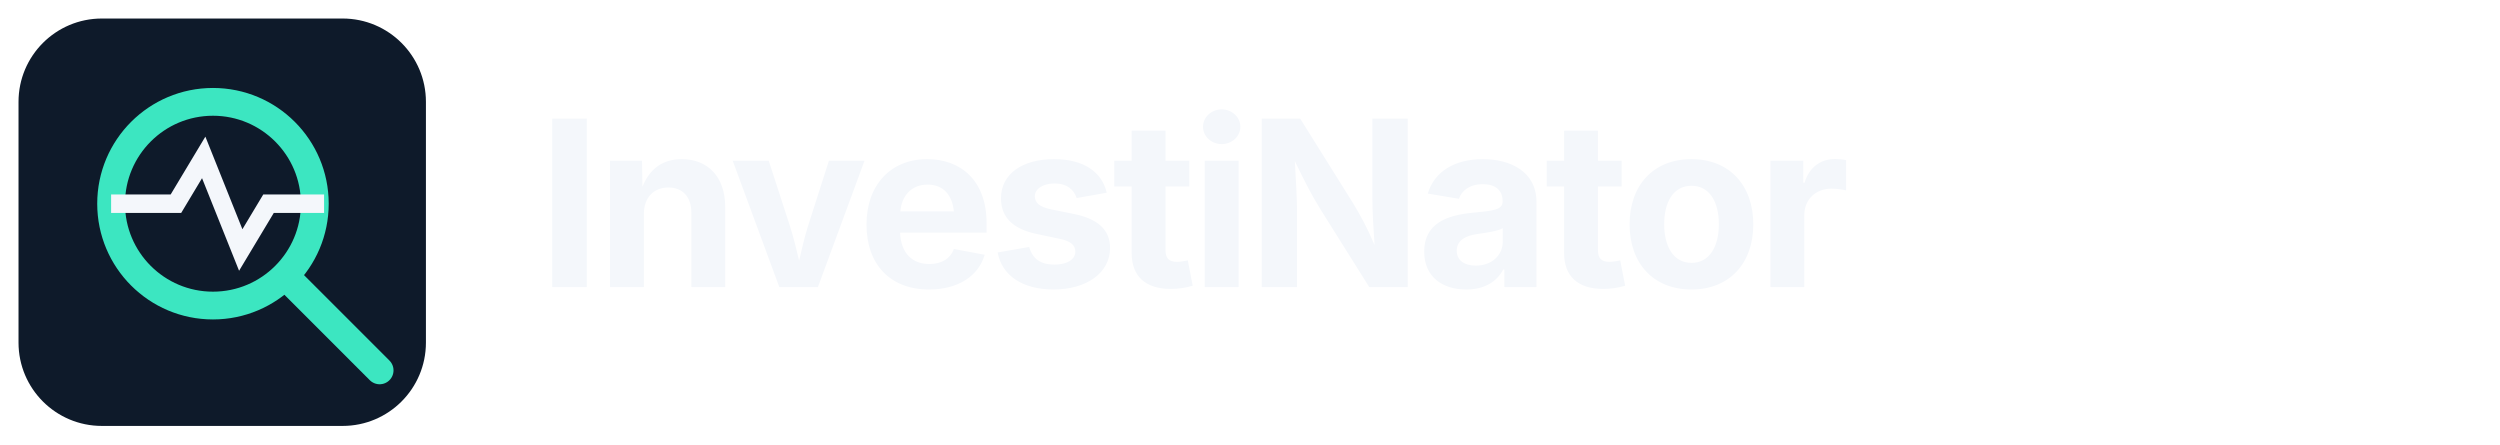
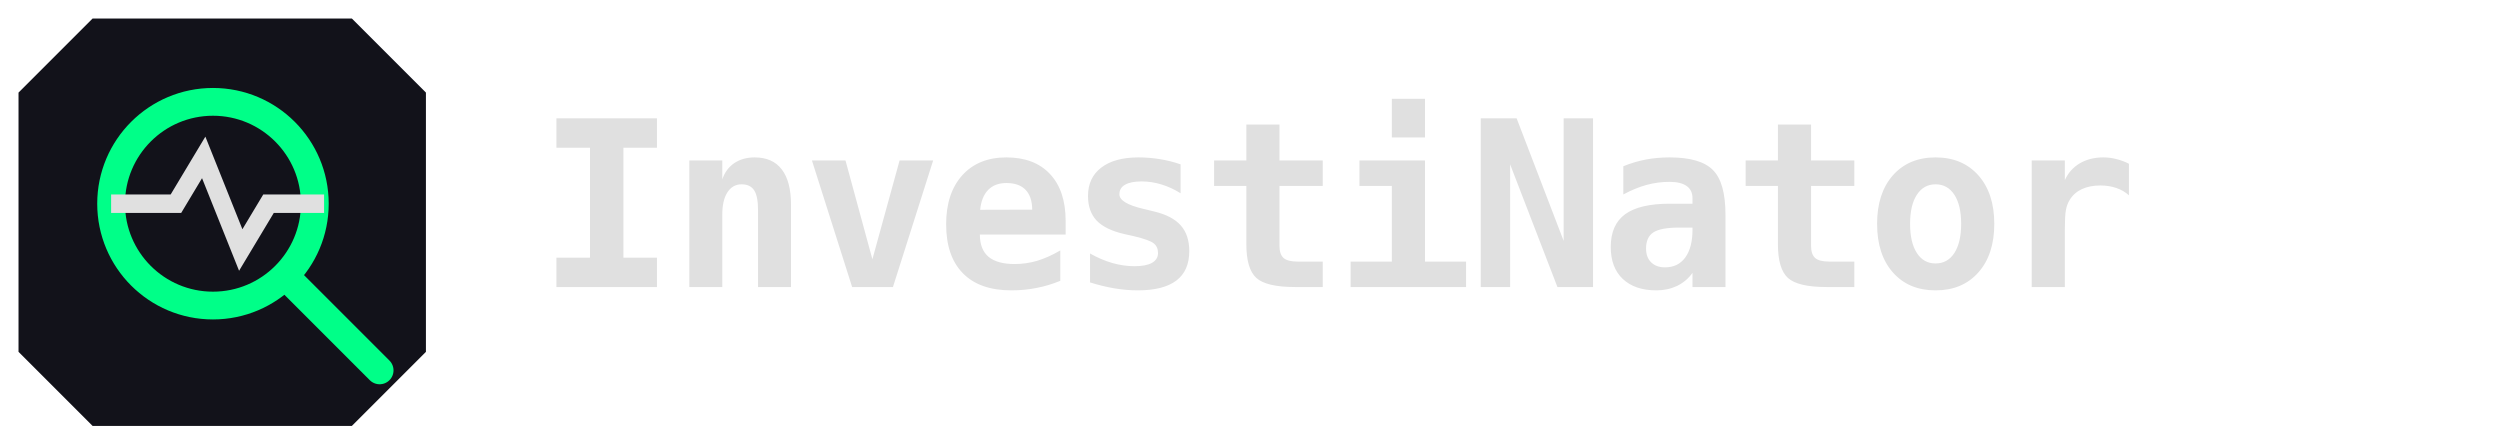
<svg xmlns="http://www.w3.org/2000/svg" viewBox="0 0 270 48" role="img" aria-labelledby="title">
-   <rect x="2" y="2" width="44" height="44" rx="9" fill="#0E1A2A" />
-   <circle cx="23" cy="22" r="11" fill="none" stroke="#3CE6C1" stroke-width="3" />
-   <path d="m31 30 10 10" stroke="#3CE6C1" stroke-width="3" stroke-linecap="round" />
-   <path d="M12 22h7l3-5 4 10 3-5h6" fill="none" stroke="#F4F7FB" stroke-width="2" />
-   <text x="58" y="31" fill="#F4F7FB" font-family="Inter, Arial, sans-serif" font-weight="700" font-size="25" letter-spacing="-.7">InvestiNator</text>
+   <path d="M10 2H38L46 10V38L38 46H10L2 38V10Z" fill="#12121A" />
+   <circle cx="23" cy="22" r="11" fill="none" stroke="#00FF88" stroke-width="3" />
+   <path d="m31 30 10 10" stroke="#00FF88" stroke-width="3" stroke-linecap="round" />
+   <path d="M12 22h7l3-5 4 10 3-5h6" fill="none" stroke="#E0E0E0" stroke-width="2" />
+   <text x="58" y="31" fill="#E0E0E0" font-family="Orbitron, monospace" font-weight="700" font-size="25" letter-spacing="-.7">InvestiNator</text>
</svg>
